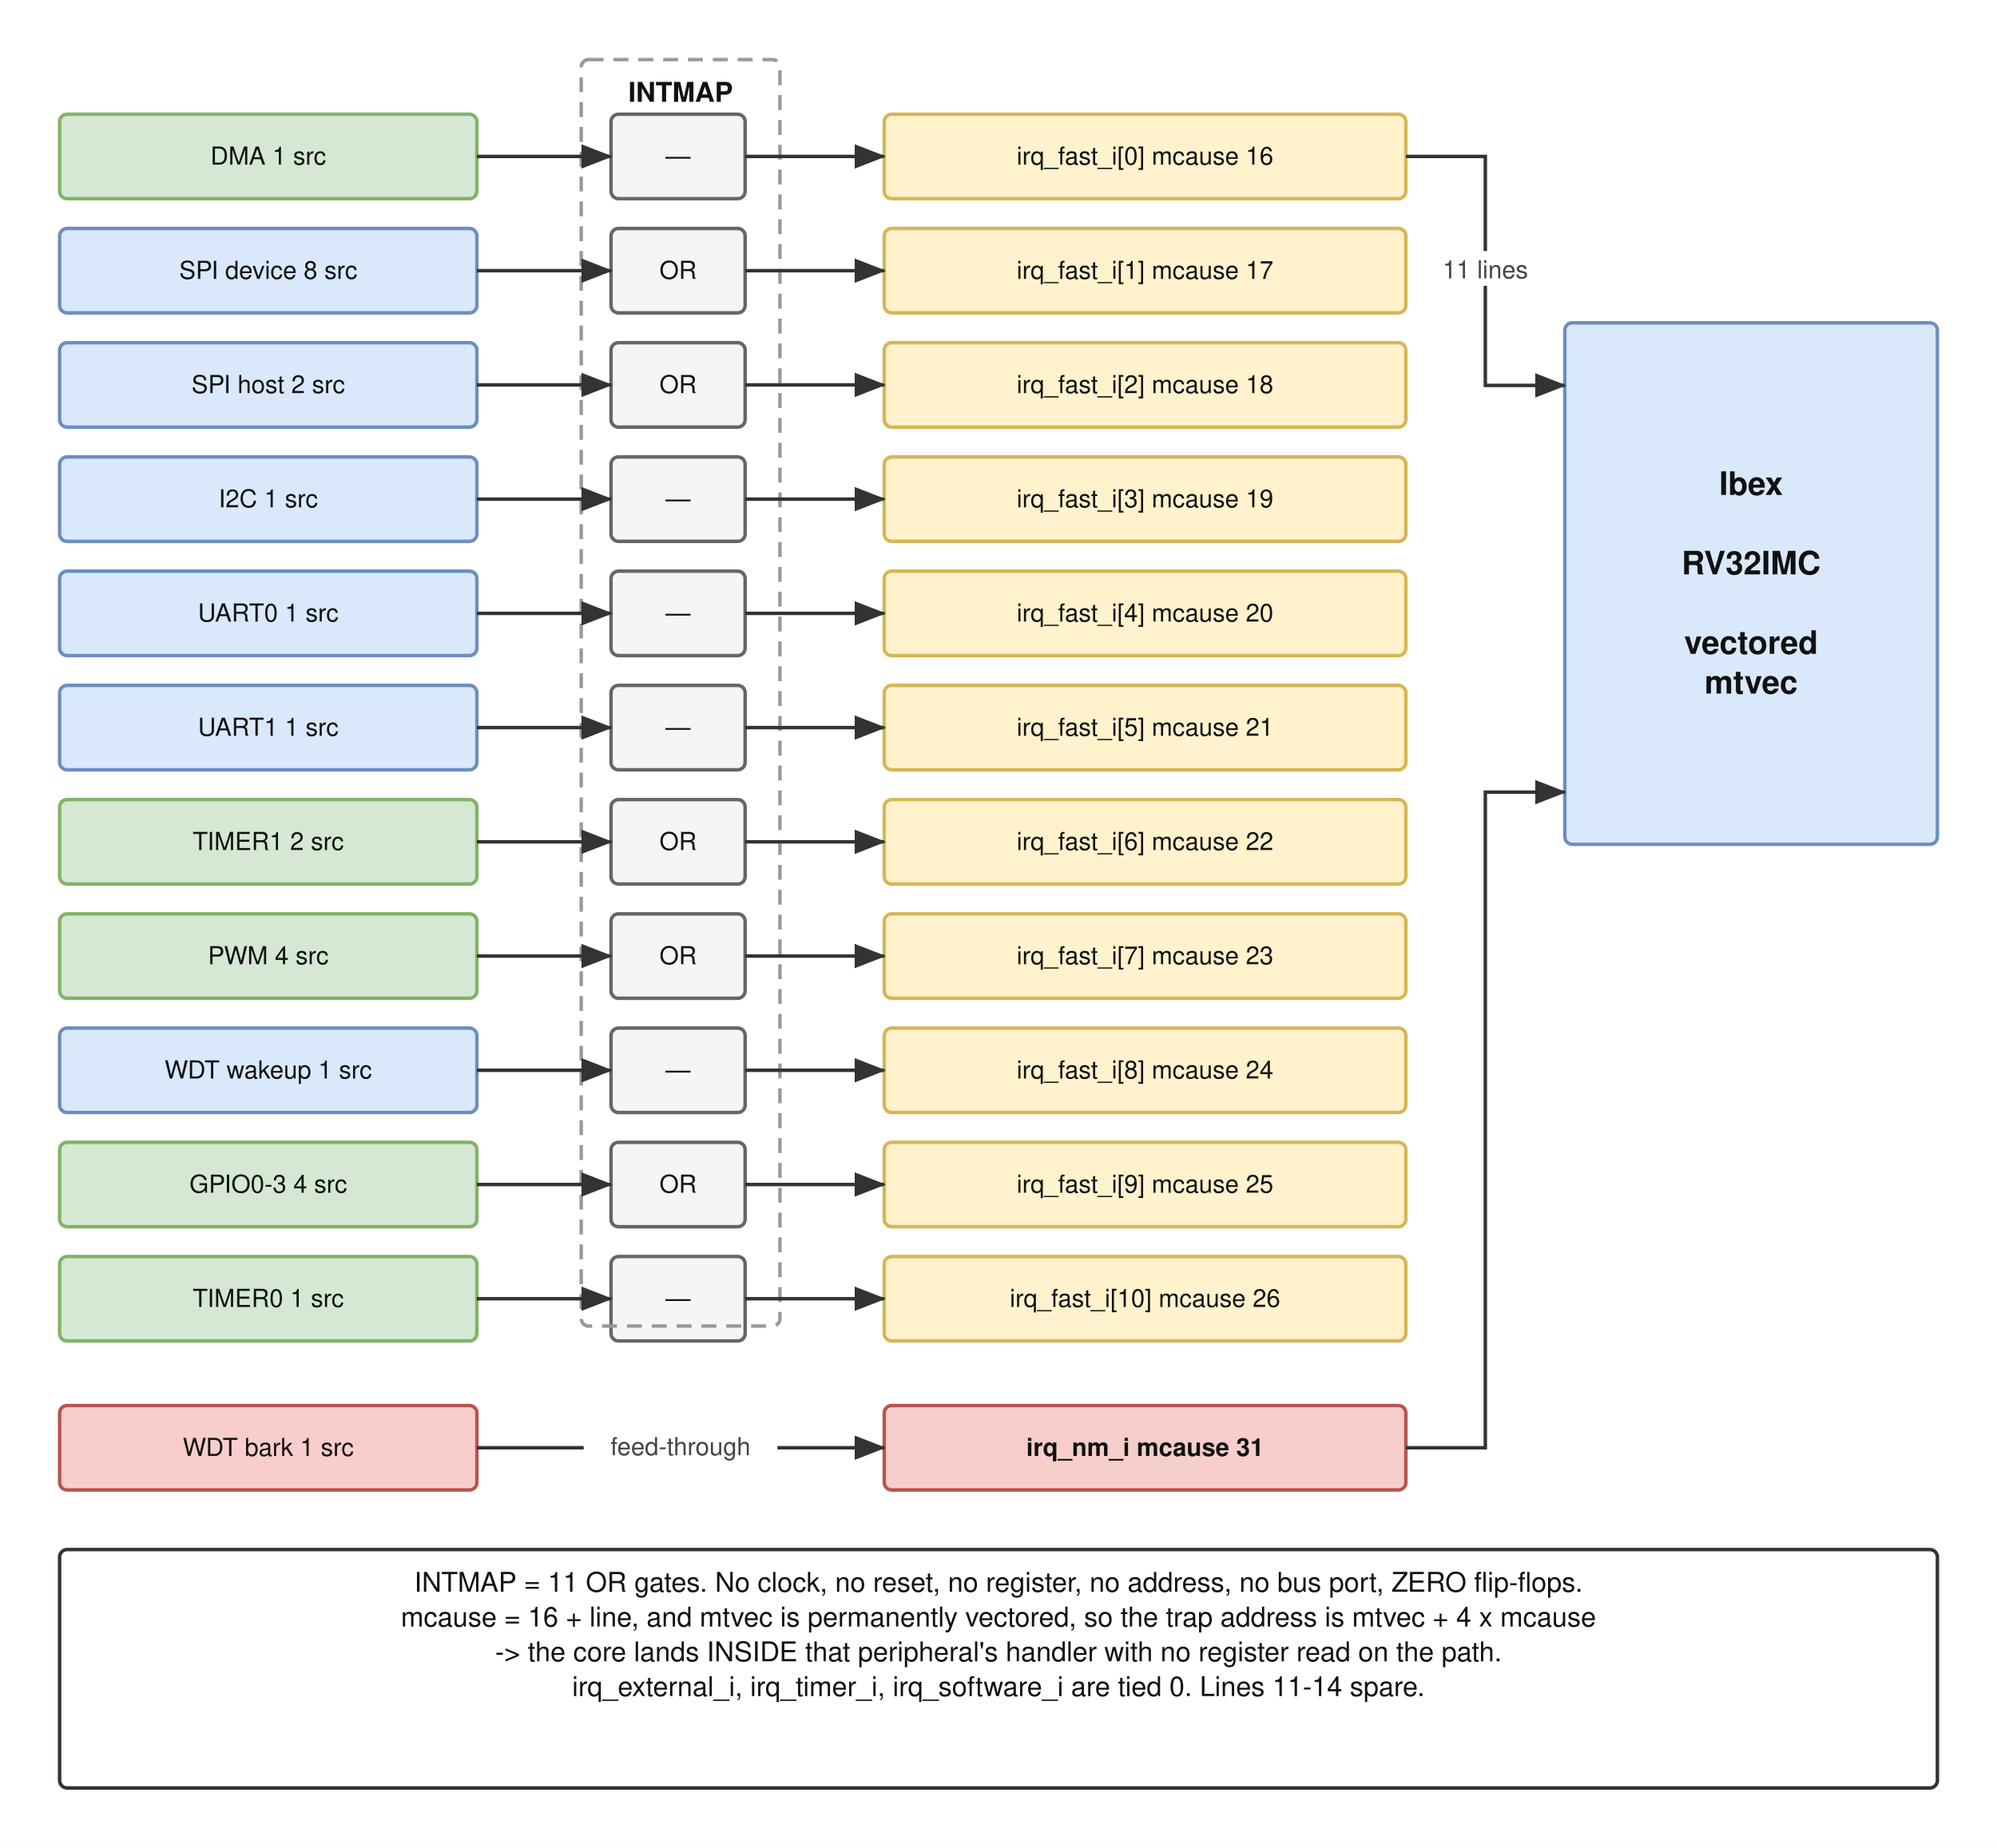
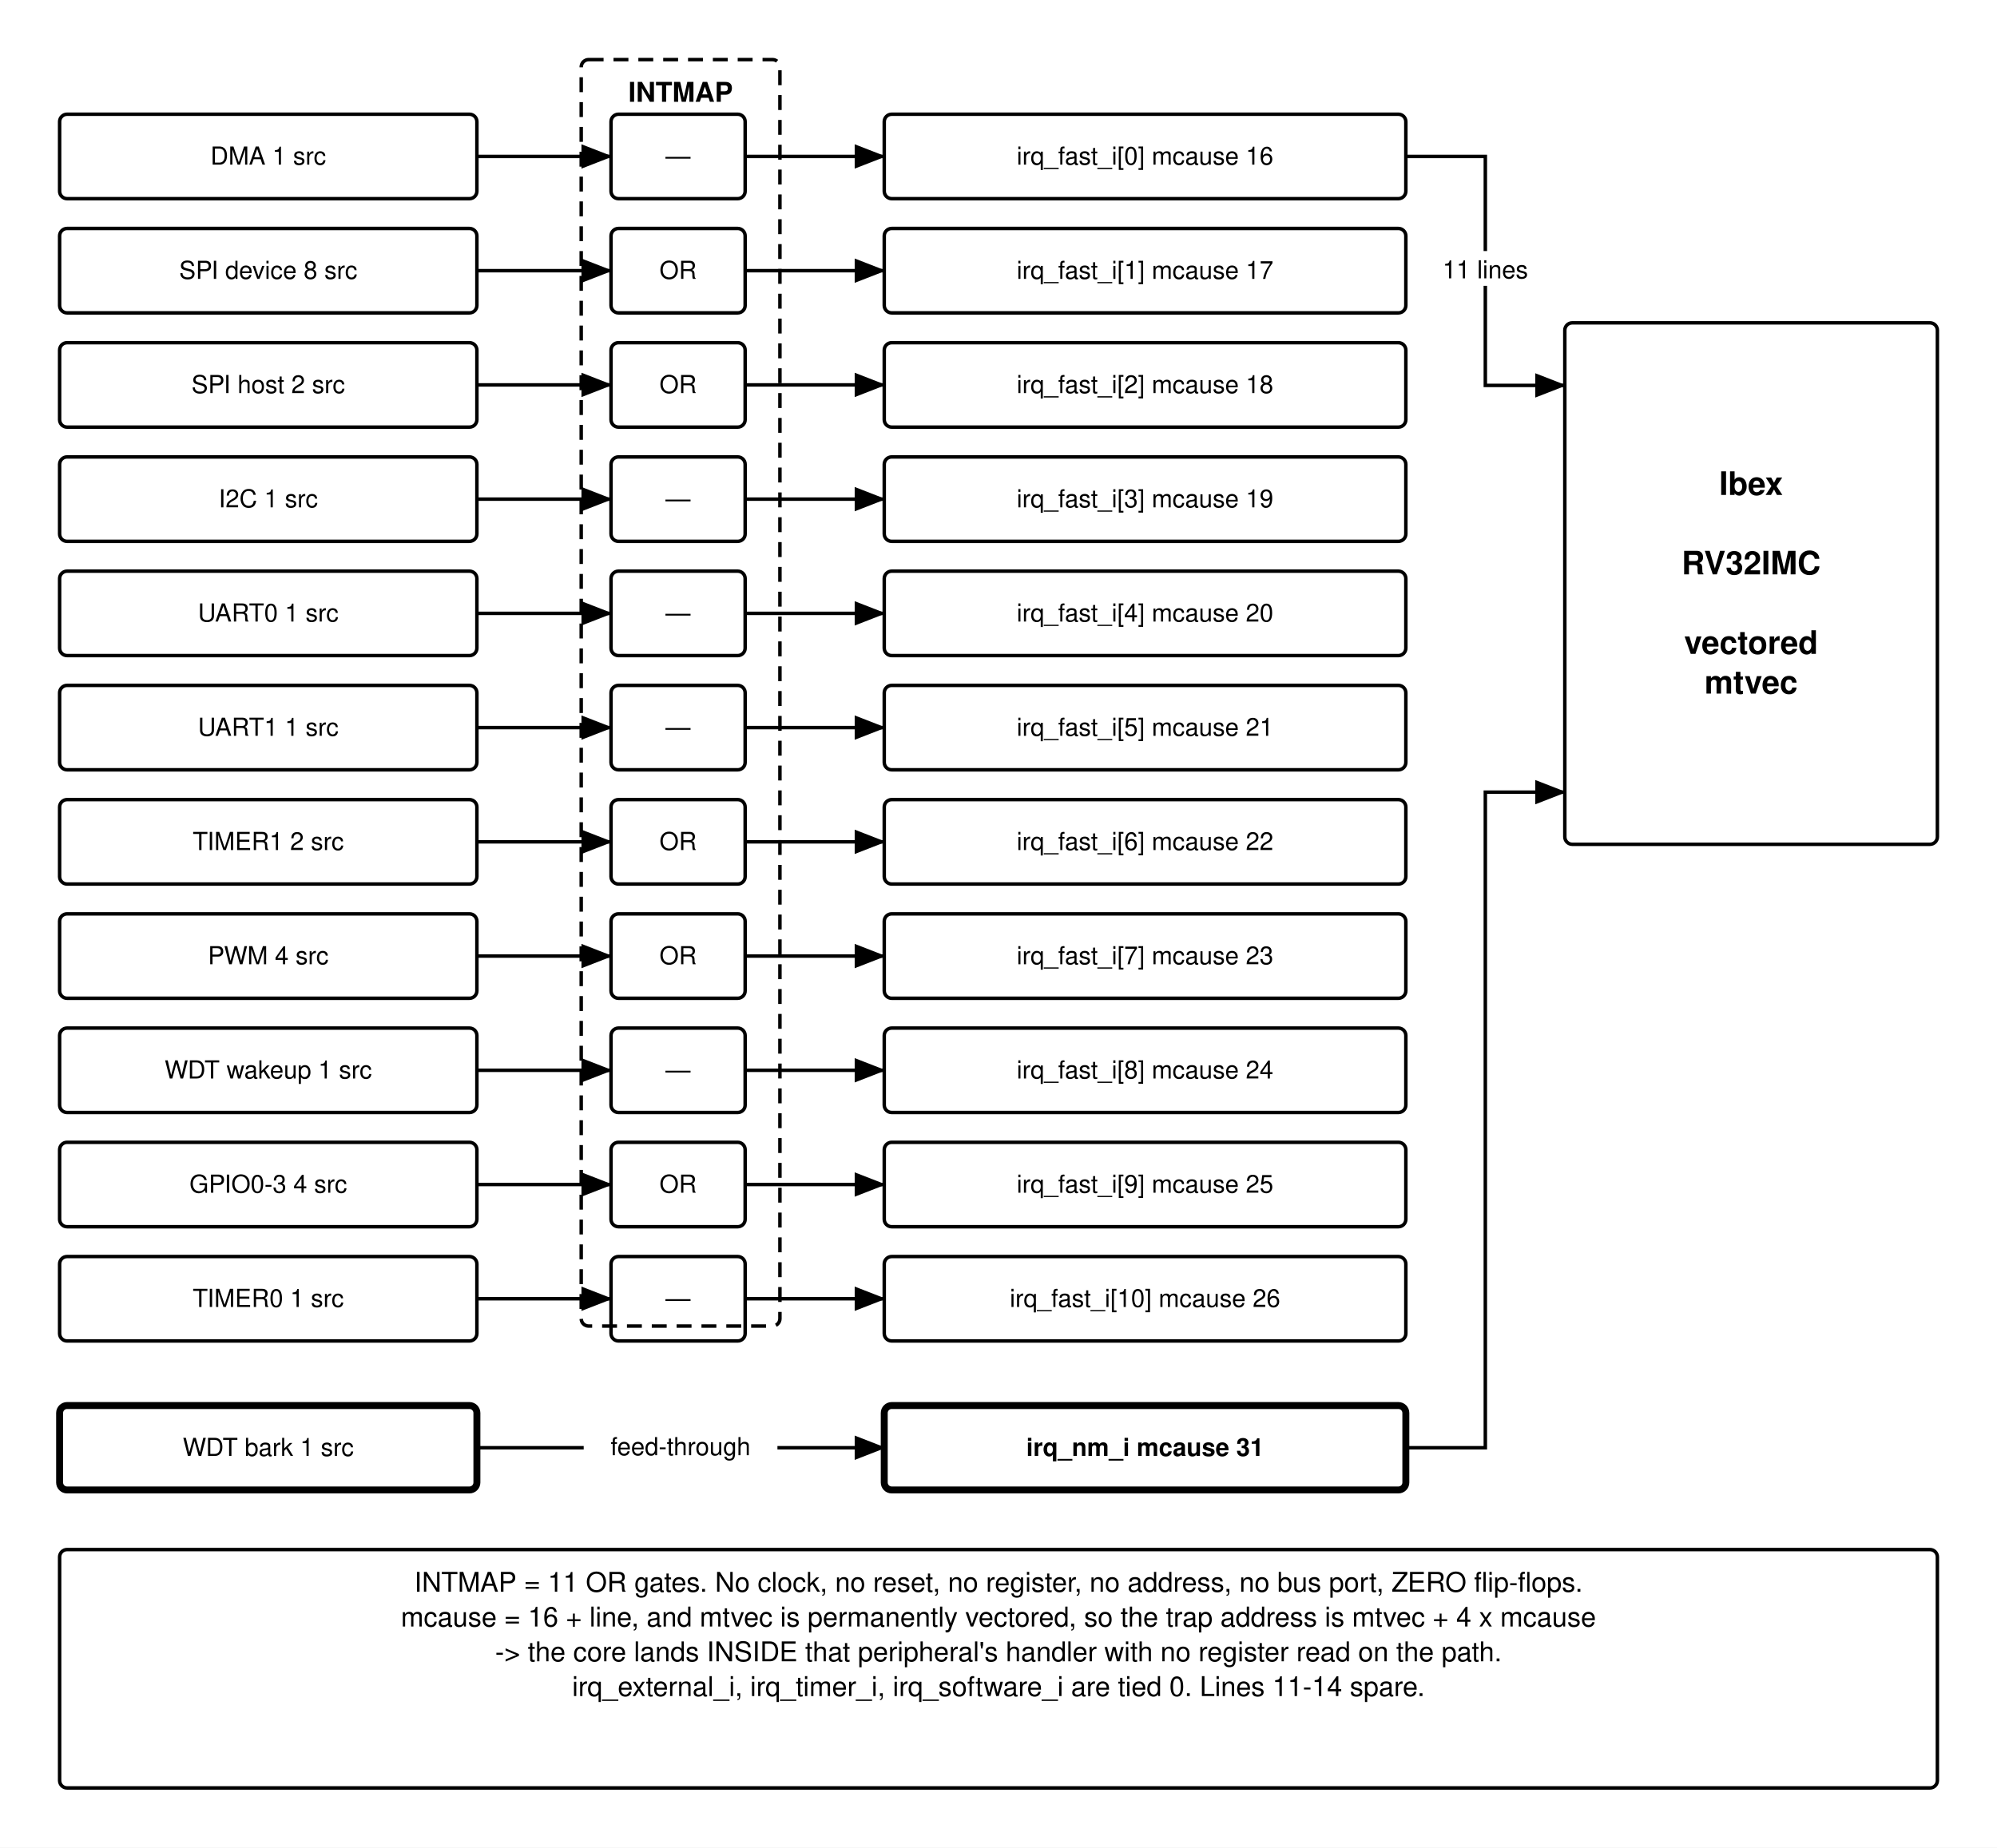
<svg xmlns="http://www.w3.org/2000/svg" width="804" height="744" viewBox="16 50 804 744" font-family="Helvetica,Arial,sans-serif">
  <defs>
    <marker id="ah" markerWidth="9" markerHeight="7" refX="8.5" refY="3.5" orient="auto">
-       <polygon points="0 0, 9 3.5, 0 7" fill="#333" />
+       <polygon points="0 0, 9 3.5, 0 7" fill="#000000" />
    </marker>
    <marker id="ahs" markerWidth="9" markerHeight="7" refX="0.5" refY="3.5" orient="auto">
-       <polygon points="9 0, 0 3.5, 9 7" fill="#333" />
+       <polygon points="9 0, 0 3.5, 9 7" fill="#000000" />
    </marker>
  </defs>
  <rect x="16" y="50" width="804" height="744" fill="#ffffff" />
-   <rect x="40" y="96" width="168" height="34" rx="3" fill="#d5e8d4" stroke="#82b366" stroke-width="1.4" />
-   <rect x="262" y="96" width="54" height="34" rx="3" fill="#f5f5f5" stroke="#666666" stroke-width="1.4" />
-   <rect x="372" y="96" width="210" height="34" rx="3" fill="#fff2cc" stroke="#d6b656" stroke-width="1.4" />
-   <rect x="40" y="142" width="168" height="34" rx="3" fill="#dae8fc" stroke="#6c8ebf" stroke-width="1.4" />
-   <rect x="262" y="142" width="54" height="34" rx="3" fill="#f5f5f5" stroke="#666666" stroke-width="1.4" />
-   <rect x="372" y="142" width="210" height="34" rx="3" fill="#fff2cc" stroke="#d6b656" stroke-width="1.4" />
-   <rect x="40" y="188" width="168" height="34" rx="3" fill="#dae8fc" stroke="#6c8ebf" stroke-width="1.4" />
-   <rect x="262" y="188" width="54" height="34" rx="3" fill="#f5f5f5" stroke="#666666" stroke-width="1.4" />
-   <rect x="372" y="188" width="210" height="34" rx="3" fill="#fff2cc" stroke="#d6b656" stroke-width="1.4" />
-   <rect x="40" y="234" width="168" height="34" rx="3" fill="#dae8fc" stroke="#6c8ebf" stroke-width="1.4" />
-   <rect x="262" y="234" width="54" height="34" rx="3" fill="#f5f5f5" stroke="#666666" stroke-width="1.4" />
-   <rect x="372" y="234" width="210" height="34" rx="3" fill="#fff2cc" stroke="#d6b656" stroke-width="1.4" />
-   <rect x="40" y="280" width="168" height="34" rx="3" fill="#dae8fc" stroke="#6c8ebf" stroke-width="1.4" />
-   <rect x="262" y="280" width="54" height="34" rx="3" fill="#f5f5f5" stroke="#666666" stroke-width="1.4" />
-   <rect x="372" y="280" width="210" height="34" rx="3" fill="#fff2cc" stroke="#d6b656" stroke-width="1.4" />
-   <rect x="40" y="326" width="168" height="34" rx="3" fill="#dae8fc" stroke="#6c8ebf" stroke-width="1.4" />
-   <rect x="262" y="326" width="54" height="34" rx="3" fill="#f5f5f5" stroke="#666666" stroke-width="1.4" />
-   <rect x="372" y="326" width="210" height="34" rx="3" fill="#fff2cc" stroke="#d6b656" stroke-width="1.4" />
-   <rect x="40" y="372" width="168" height="34" rx="3" fill="#d5e8d4" stroke="#82b366" stroke-width="1.4" />
-   <rect x="262" y="372" width="54" height="34" rx="3" fill="#f5f5f5" stroke="#666666" stroke-width="1.4" />
-   <rect x="372" y="372" width="210" height="34" rx="3" fill="#fff2cc" stroke="#d6b656" stroke-width="1.4" />
-   <rect x="40" y="418" width="168" height="34" rx="3" fill="#d5e8d4" stroke="#82b366" stroke-width="1.4" />
-   <rect x="262" y="418" width="54" height="34" rx="3" fill="#f5f5f5" stroke="#666666" stroke-width="1.4" />
-   <rect x="372" y="418" width="210" height="34" rx="3" fill="#fff2cc" stroke="#d6b656" stroke-width="1.4" />
-   <rect x="40" y="464" width="168" height="34" rx="3" fill="#dae8fc" stroke="#6c8ebf" stroke-width="1.4" />
-   <rect x="262" y="464" width="54" height="34" rx="3" fill="#f5f5f5" stroke="#666666" stroke-width="1.4" />
-   <rect x="372" y="464" width="210" height="34" rx="3" fill="#fff2cc" stroke="#d6b656" stroke-width="1.4" />
-   <rect x="40" y="510" width="168" height="34" rx="3" fill="#d5e8d4" stroke="#82b366" stroke-width="1.4" />
-   <rect x="262" y="510" width="54" height="34" rx="3" fill="#f5f5f5" stroke="#666666" stroke-width="1.4" />
-   <rect x="372" y="510" width="210" height="34" rx="3" fill="#fff2cc" stroke="#d6b656" stroke-width="1.4" />
-   <rect x="40" y="556" width="168" height="34" rx="3" fill="#d5e8d4" stroke="#82b366" stroke-width="1.4" />
-   <rect x="262" y="556" width="54" height="34" rx="3" fill="#f5f5f5" stroke="#666666" stroke-width="1.4" />
-   <rect x="372" y="556" width="210" height="34" rx="3" fill="#fff2cc" stroke="#d6b656" stroke-width="1.4" />
-   <rect x="40" y="616" width="168" height="34" rx="3" fill="#f8cecc" stroke="#b85450" stroke-width="1.4" />
-   <rect x="372" y="616" width="210" height="34" rx="3" fill="#f8cecc" stroke="#b85450" stroke-width="1.4" />
-   <rect x="646" y="180" width="150" height="210" rx="3" fill="#dae8fc" stroke="#6c8ebf" stroke-width="1.4" />
-   <rect x="250" y="74" width="80" height="510" rx="3" fill="none" stroke="#999999" stroke-width="1.4" stroke-dasharray="6 4" />
-   <rect x="40" y="674" width="756" height="96" rx="3" fill="#ffffff" stroke="#333333" stroke-width="1.4" />
-   <polyline points="208.0,113.0 262.0,113.0" fill="none" stroke="#333" stroke-width="1.4" marker-end="url(#ah)" />
-   <polyline points="208.0,159.0 262.0,159.0" fill="none" stroke="#333" stroke-width="1.4" marker-end="url(#ah)" />
-   <polyline points="208.0,205.0 262.0,205.0" fill="none" stroke="#333" stroke-width="1.4" marker-end="url(#ah)" />
-   <polyline points="208.0,251.0 262.0,251.0" fill="none" stroke="#333" stroke-width="1.4" marker-end="url(#ah)" />
-   <polyline points="208.0,297.0 262.0,297.0" fill="none" stroke="#333" stroke-width="1.4" marker-end="url(#ah)" />
-   <polyline points="208.0,343.0 262.0,343.0" fill="none" stroke="#333" stroke-width="1.4" marker-end="url(#ah)" />
-   <polyline points="208.0,389.0 262.0,389.0" fill="none" stroke="#333" stroke-width="1.4" marker-end="url(#ah)" />
-   <polyline points="208.0,435.0 262.0,435.0" fill="none" stroke="#333" stroke-width="1.4" marker-end="url(#ah)" />
-   <polyline points="208.0,481.0 262.0,481.0" fill="none" stroke="#333" stroke-width="1.4" marker-end="url(#ah)" />
-   <polyline points="208.0,527.0 262.0,527.0" fill="none" stroke="#333" stroke-width="1.4" marker-end="url(#ah)" />
-   <polyline points="208.0,573.0 262.0,573.0" fill="none" stroke="#333" stroke-width="1.4" marker-end="url(#ah)" />
-   <polyline points="316.0,113.0 372.0,113.0" fill="none" stroke="#333" stroke-width="1.4" marker-end="url(#ah)" />
-   <polyline points="316.0,159.0 372.0,159.0" fill="none" stroke="#333" stroke-width="1.4" marker-end="url(#ah)" />
-   <polyline points="316.0,205.0 372.0,205.0" fill="none" stroke="#333" stroke-width="1.4" marker-end="url(#ah)" />
-   <polyline points="316.0,251.0 372.0,251.0" fill="none" stroke="#333" stroke-width="1.4" marker-end="url(#ah)" />
-   <polyline points="316.0,297.0 372.0,297.0" fill="none" stroke="#333" stroke-width="1.4" marker-end="url(#ah)" />
-   <polyline points="316.0,343.0 372.0,343.0" fill="none" stroke="#333" stroke-width="1.4" marker-end="url(#ah)" />
-   <polyline points="316.0,389.0 372.0,389.0" fill="none" stroke="#333" stroke-width="1.4" marker-end="url(#ah)" />
-   <polyline points="316.0,435.0 372.0,435.0" fill="none" stroke="#333" stroke-width="1.4" marker-end="url(#ah)" />
-   <polyline points="316.0,481.0 372.0,481.0" fill="none" stroke="#333" stroke-width="1.4" marker-end="url(#ah)" />
-   <polyline points="316.0,527.0 372.0,527.0" fill="none" stroke="#333" stroke-width="1.4" marker-end="url(#ah)" />
-   <polyline points="316.0,573.0 372.0,573.0" fill="none" stroke="#333" stroke-width="1.4" marker-end="url(#ah)" />
-   <polyline points="582.0,113.0 614.0,113.0 614.0,205.2 646.0,205.2" fill="none" stroke="#333" stroke-width="1.4" marker-end="url(#ah)" />
-   <rect x="587.0" y="151.1" width="54.0" height="14" fill="#fff" />
-   <text x="614.0" y="162.1" font-size="10" fill="#444" text-anchor="middle">11 lines</text>
-   <polyline points="208.0,633.0 372.0,633.0" fill="none" stroke="#333" stroke-width="1.4" marker-end="url(#ah)" />
-   <rect x="251.0" y="625.0" width="78.0" height="14" fill="#fff" />
-   <text x="290.0" y="636.0" font-size="10" fill="#444" text-anchor="middle">feed-through</text>
-   <polyline points="582.0,633.0 614.0,633.0 614.0,369.0 646.0,369.0" fill="none" stroke="#333" stroke-width="1.4" marker-end="url(#ah)" />
-   <text x="124.0" y="116.3" font-size="10" text-anchor="middle" fill="#111">DMA   1 src</text>
-   <text x="289.0" y="116.3" font-size="10" text-anchor="middle" fill="#111">—</text>
-   <text x="477.0" y="116.3" font-size="10" text-anchor="middle" fill="#111">irq_fast_i[0]    mcause 16</text>
-   <text x="124.0" y="162.3" font-size="10" text-anchor="middle" fill="#111">SPI device   8 src</text>
-   <text x="289.0" y="162.3" font-size="10" text-anchor="middle" fill="#111">OR</text>
-   <text x="477.0" y="162.3" font-size="10" text-anchor="middle" fill="#111">irq_fast_i[1]    mcause 17</text>
-   <text x="124.0" y="208.3" font-size="10" text-anchor="middle" fill="#111">SPI host   2 src</text>
-   <text x="289.0" y="208.3" font-size="10" text-anchor="middle" fill="#111">OR</text>
-   <text x="477.0" y="208.3" font-size="10" text-anchor="middle" fill="#111">irq_fast_i[2]    mcause 18</text>
-   <text x="124.0" y="254.3" font-size="10" text-anchor="middle" fill="#111">I2C   1 src</text>
-   <text x="289.0" y="254.3" font-size="10" text-anchor="middle" fill="#111">—</text>
-   <text x="477.0" y="254.3" font-size="10" text-anchor="middle" fill="#111">irq_fast_i[3]    mcause 19</text>
-   <text x="124.0" y="300.3" font-size="10" text-anchor="middle" fill="#111">UART0   1 src</text>
-   <text x="289.0" y="300.3" font-size="10" text-anchor="middle" fill="#111">—</text>
-   <text x="477.0" y="300.3" font-size="10" text-anchor="middle" fill="#111">irq_fast_i[4]    mcause 20</text>
-   <text x="124.0" y="346.3" font-size="10" text-anchor="middle" fill="#111">UART1   1 src</text>
-   <text x="289.0" y="346.3" font-size="10" text-anchor="middle" fill="#111">—</text>
-   <text x="477.0" y="346.3" font-size="10" text-anchor="middle" fill="#111">irq_fast_i[5]    mcause 21</text>
-   <text x="124.0" y="392.3" font-size="10" text-anchor="middle" fill="#111">TIMER1   2 src</text>
-   <text x="289.0" y="392.3" font-size="10" text-anchor="middle" fill="#111">OR</text>
-   <text x="477.0" y="392.3" font-size="10" text-anchor="middle" fill="#111">irq_fast_i[6]    mcause 22</text>
-   <text x="124.0" y="438.3" font-size="10" text-anchor="middle" fill="#111">PWM   4 src</text>
-   <text x="289.0" y="438.3" font-size="10" text-anchor="middle" fill="#111">OR</text>
-   <text x="477.0" y="438.3" font-size="10" text-anchor="middle" fill="#111">irq_fast_i[7]    mcause 23</text>
-   <text x="124.0" y="484.3" font-size="10" text-anchor="middle" fill="#111">WDT wakeup   1 src</text>
-   <text x="289.0" y="484.3" font-size="10" text-anchor="middle" fill="#111">—</text>
-   <text x="477.0" y="484.3" font-size="10" text-anchor="middle" fill="#111">irq_fast_i[8]    mcause 24</text>
-   <text x="124.0" y="530.3" font-size="10" text-anchor="middle" fill="#111">GPIO0-3   4 src</text>
-   <text x="289.0" y="530.3" font-size="10" text-anchor="middle" fill="#111">OR</text>
-   <text x="477.0" y="530.3" font-size="10" text-anchor="middle" fill="#111">irq_fast_i[9]    mcause 25</text>
-   <text x="124.0" y="576.3" font-size="10" text-anchor="middle" fill="#111">TIMER0   1 src</text>
-   <text x="289.0" y="576.3" font-size="10" text-anchor="middle" fill="#111">—</text>
-   <text x="477.0" y="576.3" font-size="10" text-anchor="middle" fill="#111">irq_fast_i[10]    mcause 26</text>
-   <text x="124.0" y="636.3" font-size="10" text-anchor="middle" fill="#111">WDT bark   1 src</text>
-   <text x="477.0" y="636.3" font-size="10" text-anchor="middle" fill="#111" font-weight="bold">irq_nm_i    mcause 31</text>
-   <text x="721.0" y="249.3" font-size="13" text-anchor="middle" fill="#111" font-weight="bold">Ibex</text>
-   <text x="721.0" y="265.3" font-size="13" text-anchor="middle" fill="#111" font-weight="bold" />
-   <text x="721.0" y="281.3" font-size="13" text-anchor="middle" fill="#111" font-weight="bold">RV32IMC</text>
-   <text x="721.0" y="297.3" font-size="13" text-anchor="middle" fill="#111" font-weight="bold" />
-   <text x="721.0" y="313.3" font-size="13" text-anchor="middle" fill="#111" font-weight="bold">vectored</text>
-   <text x="721.0" y="329.3" font-size="13" text-anchor="middle" fill="#111" font-weight="bold">mtvec</text>
-   <text x="290.0" y="91.0" font-size="11" text-anchor="middle" fill="#111" font-weight="bold">INTMAP</text>
-   <text x="418.0" y="691.0" font-size="11" text-anchor="middle" fill="#111">INTMAP = 11 OR gates. No clock, no reset, no register, no address, no bus port, ZERO flip-flops.</text>
-   <text x="418.0" y="705.0" font-size="11" text-anchor="middle" fill="#111">mcause = 16 + line, and mtvec is permanently vectored, so the trap address is mtvec + 4 x mcause</text>
-   <text x="418.0" y="719.0" font-size="11" text-anchor="middle" fill="#111">-&gt; the core lands INSIDE that peripheral's handler with no register read on the path.</text>
-   <text x="418.0" y="733.0" font-size="11" text-anchor="middle" fill="#111">irq_external_i, irq_timer_i, irq_software_i are tied 0.  Lines 11-14 spare.</text>
+   <rect x="40" y="96" width="168" height="34" rx="3" fill="#ffffff" stroke="#000000" stroke-width="1.4" />
+   <rect x="262" y="96" width="54" height="34" rx="3" fill="#ffffff" stroke="#000000" stroke-width="1.4" />
+   <rect x="372" y="96" width="210" height="34" rx="3" fill="#ffffff" stroke="#000000" stroke-width="1.4" />
+   <rect x="40" y="142" width="168" height="34" rx="3" fill="#ffffff" stroke="#000000" stroke-width="1.4" />
+   <rect x="262" y="142" width="54" height="34" rx="3" fill="#ffffff" stroke="#000000" stroke-width="1.4" />
+   <rect x="372" y="142" width="210" height="34" rx="3" fill="#ffffff" stroke="#000000" stroke-width="1.4" />
+   <rect x="40" y="188" width="168" height="34" rx="3" fill="#ffffff" stroke="#000000" stroke-width="1.4" />
+   <rect x="262" y="188" width="54" height="34" rx="3" fill="#ffffff" stroke="#000000" stroke-width="1.4" />
+   <rect x="372" y="188" width="210" height="34" rx="3" fill="#ffffff" stroke="#000000" stroke-width="1.4" />
+   <rect x="40" y="234" width="168" height="34" rx="3" fill="#ffffff" stroke="#000000" stroke-width="1.4" />
+   <rect x="262" y="234" width="54" height="34" rx="3" fill="#ffffff" stroke="#000000" stroke-width="1.4" />
+   <rect x="372" y="234" width="210" height="34" rx="3" fill="#ffffff" stroke="#000000" stroke-width="1.4" />
+   <rect x="40" y="280" width="168" height="34" rx="3" fill="#ffffff" stroke="#000000" stroke-width="1.4" />
+   <rect x="262" y="280" width="54" height="34" rx="3" fill="#ffffff" stroke="#000000" stroke-width="1.4" />
+   <rect x="372" y="280" width="210" height="34" rx="3" fill="#ffffff" stroke="#000000" stroke-width="1.4" />
+   <rect x="40" y="326" width="168" height="34" rx="3" fill="#ffffff" stroke="#000000" stroke-width="1.4" />
+   <rect x="262" y="326" width="54" height="34" rx="3" fill="#ffffff" stroke="#000000" stroke-width="1.4" />
+   <rect x="372" y="326" width="210" height="34" rx="3" fill="#ffffff" stroke="#000000" stroke-width="1.4" />
+   <rect x="40" y="372" width="168" height="34" rx="3" fill="#ffffff" stroke="#000000" stroke-width="1.4" />
+   <rect x="262" y="372" width="54" height="34" rx="3" fill="#ffffff" stroke="#000000" stroke-width="1.4" />
+   <rect x="372" y="372" width="210" height="34" rx="3" fill="#ffffff" stroke="#000000" stroke-width="1.4" />
+   <rect x="40" y="418" width="168" height="34" rx="3" fill="#ffffff" stroke="#000000" stroke-width="1.4" />
+   <rect x="262" y="418" width="54" height="34" rx="3" fill="#ffffff" stroke="#000000" stroke-width="1.4" />
+   <rect x="372" y="418" width="210" height="34" rx="3" fill="#ffffff" stroke="#000000" stroke-width="1.4" />
+   <rect x="40" y="464" width="168" height="34" rx="3" fill="#ffffff" stroke="#000000" stroke-width="1.4" />
+   <rect x="262" y="464" width="54" height="34" rx="3" fill="#ffffff" stroke="#000000" stroke-width="1.4" />
+   <rect x="372" y="464" width="210" height="34" rx="3" fill="#ffffff" stroke="#000000" stroke-width="1.4" />
+   <rect x="40" y="510" width="168" height="34" rx="3" fill="#ffffff" stroke="#000000" stroke-width="1.4" />
+   <rect x="262" y="510" width="54" height="34" rx="3" fill="#ffffff" stroke="#000000" stroke-width="1.4" />
+   <rect x="372" y="510" width="210" height="34" rx="3" fill="#ffffff" stroke="#000000" stroke-width="1.4" />
+   <rect x="40" y="556" width="168" height="34" rx="3" fill="#ffffff" stroke="#000000" stroke-width="1.4" />
+   <rect x="262" y="556" width="54" height="34" rx="3" fill="#ffffff" stroke="#000000" stroke-width="1.4" />
+   <rect x="372" y="556" width="210" height="34" rx="3" fill="#ffffff" stroke="#000000" stroke-width="1.4" />
+   <rect x="40" y="616" width="168" height="34" rx="3" fill="#ffffff" stroke="#000000" stroke-width="2.8" />
+   <rect x="372" y="616" width="210" height="34" rx="3" fill="#ffffff" stroke="#000000" stroke-width="2.8" />
+   <rect x="646" y="180" width="150" height="210" rx="3" fill="#ffffff" stroke="#000000" stroke-width="1.4" />
+   <rect x="250" y="74" width="80" height="510" rx="3" fill="none" stroke="#000000" stroke-width="1.4" stroke-dasharray="6 4" />
+   <rect x="40" y="674" width="756" height="96" rx="3" fill="#ffffff" stroke="#000000" stroke-width="1.4" />
+   <polyline points="208.0,113.0 262.0,113.0" fill="none" stroke="#000000" stroke-width="1.4" marker-end="url(#ah)" />
+   <polyline points="208.0,159.0 262.0,159.0" fill="none" stroke="#000000" stroke-width="1.4" marker-end="url(#ah)" />
+   <polyline points="208.0,205.0 262.0,205.0" fill="none" stroke="#000000" stroke-width="1.4" marker-end="url(#ah)" />
+   <polyline points="208.0,251.0 262.0,251.0" fill="none" stroke="#000000" stroke-width="1.4" marker-end="url(#ah)" />
+   <polyline points="208.0,297.0 262.0,297.0" fill="none" stroke="#000000" stroke-width="1.4" marker-end="url(#ah)" />
+   <polyline points="208.0,343.0 262.0,343.0" fill="none" stroke="#000000" stroke-width="1.4" marker-end="url(#ah)" />
+   <polyline points="208.0,389.0 262.0,389.0" fill="none" stroke="#000000" stroke-width="1.4" marker-end="url(#ah)" />
+   <polyline points="208.0,435.0 262.0,435.0" fill="none" stroke="#000000" stroke-width="1.4" marker-end="url(#ah)" />
+   <polyline points="208.0,481.0 262.0,481.0" fill="none" stroke="#000000" stroke-width="1.4" marker-end="url(#ah)" />
+   <polyline points="208.0,527.0 262.0,527.0" fill="none" stroke="#000000" stroke-width="1.4" marker-end="url(#ah)" />
+   <polyline points="208.0,573.0 262.0,573.0" fill="none" stroke="#000000" stroke-width="1.4" marker-end="url(#ah)" />
+   <polyline points="316.0,113.0 372.0,113.0" fill="none" stroke="#000000" stroke-width="1.4" marker-end="url(#ah)" />
+   <polyline points="316.0,159.0 372.0,159.0" fill="none" stroke="#000000" stroke-width="1.4" marker-end="url(#ah)" />
+   <polyline points="316.0,205.0 372.0,205.0" fill="none" stroke="#000000" stroke-width="1.4" marker-end="url(#ah)" />
+   <polyline points="316.0,251.0 372.0,251.0" fill="none" stroke="#000000" stroke-width="1.4" marker-end="url(#ah)" />
+   <polyline points="316.0,297.0 372.0,297.0" fill="none" stroke="#000000" stroke-width="1.4" marker-end="url(#ah)" />
+   <polyline points="316.0,343.0 372.0,343.0" fill="none" stroke="#000000" stroke-width="1.4" marker-end="url(#ah)" />
+   <polyline points="316.0,389.0 372.0,389.0" fill="none" stroke="#000000" stroke-width="1.4" marker-end="url(#ah)" />
+   <polyline points="316.0,435.0 372.0,435.0" fill="none" stroke="#000000" stroke-width="1.4" marker-end="url(#ah)" />
+   <polyline points="316.0,481.0 372.0,481.0" fill="none" stroke="#000000" stroke-width="1.4" marker-end="url(#ah)" />
+   <polyline points="316.0,527.0 372.0,527.0" fill="none" stroke="#000000" stroke-width="1.4" marker-end="url(#ah)" />
+   <polyline points="316.0,573.0 372.0,573.0" fill="none" stroke="#000000" stroke-width="1.4" marker-end="url(#ah)" />
+   <polyline points="582.0,113.0 614.0,113.0 614.0,205.2 646.0,205.2" fill="none" stroke="#000000" stroke-width="1.4" marker-end="url(#ah)" />
+   <rect x="587.0" y="151.1" width="54.0" height="14" fill="#ffffff" />
+   <text x="614.0" y="162.1" font-size="10" fill="#000000" text-anchor="middle">11 lines</text>
+   <polyline points="208.0,633.0 372.0,633.0" fill="none" stroke="#000000" stroke-width="1.4" marker-end="url(#ah)" />
+   <rect x="251.0" y="625.0" width="78.0" height="14" fill="#ffffff" />
+   <text x="290.0" y="636.0" font-size="10" fill="#000000" text-anchor="middle">feed-through</text>
+   <polyline points="582.0,633.0 614.0,633.0 614.0,369.0 646.0,369.0" fill="none" stroke="#000000" stroke-width="1.4" marker-end="url(#ah)" />
+   <text x="124.0" y="116.3" font-size="10" text-anchor="middle" fill="#000000">DMA   1 src</text>
+   <text x="289.0" y="116.3" font-size="10" text-anchor="middle" fill="#000000">—</text>
+   <text x="477.0" y="116.3" font-size="10" text-anchor="middle" fill="#000000">irq_fast_i[0]    mcause 16</text>
+   <text x="124.0" y="162.3" font-size="10" text-anchor="middle" fill="#000000">SPI device   8 src</text>
+   <text x="289.0" y="162.3" font-size="10" text-anchor="middle" fill="#000000">OR</text>
+   <text x="477.0" y="162.3" font-size="10" text-anchor="middle" fill="#000000">irq_fast_i[1]    mcause 17</text>
+   <text x="124.0" y="208.3" font-size="10" text-anchor="middle" fill="#000000">SPI host   2 src</text>
+   <text x="289.0" y="208.3" font-size="10" text-anchor="middle" fill="#000000">OR</text>
+   <text x="477.0" y="208.3" font-size="10" text-anchor="middle" fill="#000000">irq_fast_i[2]    mcause 18</text>
+   <text x="124.0" y="254.3" font-size="10" text-anchor="middle" fill="#000000">I2C   1 src</text>
+   <text x="289.0" y="254.3" font-size="10" text-anchor="middle" fill="#000000">—</text>
+   <text x="477.0" y="254.3" font-size="10" text-anchor="middle" fill="#000000">irq_fast_i[3]    mcause 19</text>
+   <text x="124.0" y="300.3" font-size="10" text-anchor="middle" fill="#000000">UART0   1 src</text>
+   <text x="289.0" y="300.3" font-size="10" text-anchor="middle" fill="#000000">—</text>
+   <text x="477.0" y="300.3" font-size="10" text-anchor="middle" fill="#000000">irq_fast_i[4]    mcause 20</text>
+   <text x="124.0" y="346.3" font-size="10" text-anchor="middle" fill="#000000">UART1   1 src</text>
+   <text x="289.0" y="346.3" font-size="10" text-anchor="middle" fill="#000000">—</text>
+   <text x="477.0" y="346.3" font-size="10" text-anchor="middle" fill="#000000">irq_fast_i[5]    mcause 21</text>
+   <text x="124.0" y="392.3" font-size="10" text-anchor="middle" fill="#000000">TIMER1   2 src</text>
+   <text x="289.0" y="392.3" font-size="10" text-anchor="middle" fill="#000000">OR</text>
+   <text x="477.0" y="392.3" font-size="10" text-anchor="middle" fill="#000000">irq_fast_i[6]    mcause 22</text>
+   <text x="124.0" y="438.3" font-size="10" text-anchor="middle" fill="#000000">PWM   4 src</text>
+   <text x="289.0" y="438.3" font-size="10" text-anchor="middle" fill="#000000">OR</text>
+   <text x="477.0" y="438.3" font-size="10" text-anchor="middle" fill="#000000">irq_fast_i[7]    mcause 23</text>
+   <text x="124.0" y="484.3" font-size="10" text-anchor="middle" fill="#000000">WDT wakeup   1 src</text>
+   <text x="289.0" y="484.3" font-size="10" text-anchor="middle" fill="#000000">—</text>
+   <text x="477.0" y="484.3" font-size="10" text-anchor="middle" fill="#000000">irq_fast_i[8]    mcause 24</text>
+   <text x="124.0" y="530.3" font-size="10" text-anchor="middle" fill="#000000">GPIO0-3   4 src</text>
+   <text x="289.0" y="530.3" font-size="10" text-anchor="middle" fill="#000000">OR</text>
+   <text x="477.0" y="530.3" font-size="10" text-anchor="middle" fill="#000000">irq_fast_i[9]    mcause 25</text>
+   <text x="124.0" y="576.3" font-size="10" text-anchor="middle" fill="#000000">TIMER0   1 src</text>
+   <text x="289.0" y="576.3" font-size="10" text-anchor="middle" fill="#000000">—</text>
+   <text x="477.0" y="576.3" font-size="10" text-anchor="middle" fill="#000000">irq_fast_i[10]    mcause 26</text>
+   <text x="124.0" y="636.3" font-size="10" text-anchor="middle" fill="#000000">WDT bark   1 src</text>
+   <text x="477.0" y="636.3" font-size="10" text-anchor="middle" fill="#000000" font-weight="bold">irq_nm_i    mcause 31</text>
+   <text x="721.0" y="249.3" font-size="13" text-anchor="middle" fill="#000000" font-weight="bold">Ibex</text>
+   <text x="721.0" y="265.3" font-size="13" text-anchor="middle" fill="#000000" font-weight="bold" />
+   <text x="721.0" y="281.3" font-size="13" text-anchor="middle" fill="#000000" font-weight="bold">RV32IMC</text>
+   <text x="721.0" y="297.3" font-size="13" text-anchor="middle" fill="#000000" font-weight="bold" />
+   <text x="721.0" y="313.3" font-size="13" text-anchor="middle" fill="#000000" font-weight="bold">vectored</text>
+   <text x="721.0" y="329.3" font-size="13" text-anchor="middle" fill="#000000" font-weight="bold">mtvec</text>
+   <text x="290.0" y="91.0" font-size="11" text-anchor="middle" fill="#000000" font-weight="bold">INTMAP</text>
+   <text x="418.0" y="691.0" font-size="11" text-anchor="middle" fill="#000000">INTMAP = 11 OR gates. No clock, no reset, no register, no address, no bus port, ZERO flip-flops.</text>
+   <text x="418.0" y="705.0" font-size="11" text-anchor="middle" fill="#000000">mcause = 16 + line, and mtvec is permanently vectored, so the trap address is mtvec + 4 x mcause</text>
+   <text x="418.0" y="719.0" font-size="11" text-anchor="middle" fill="#000000">-&gt; the core lands INSIDE that peripheral's handler with no register read on the path.</text>
+   <text x="418.0" y="733.0" font-size="11" text-anchor="middle" fill="#000000">irq_external_i, irq_timer_i, irq_software_i are tied 0.  Lines 11-14 spare.</text>
</svg>
